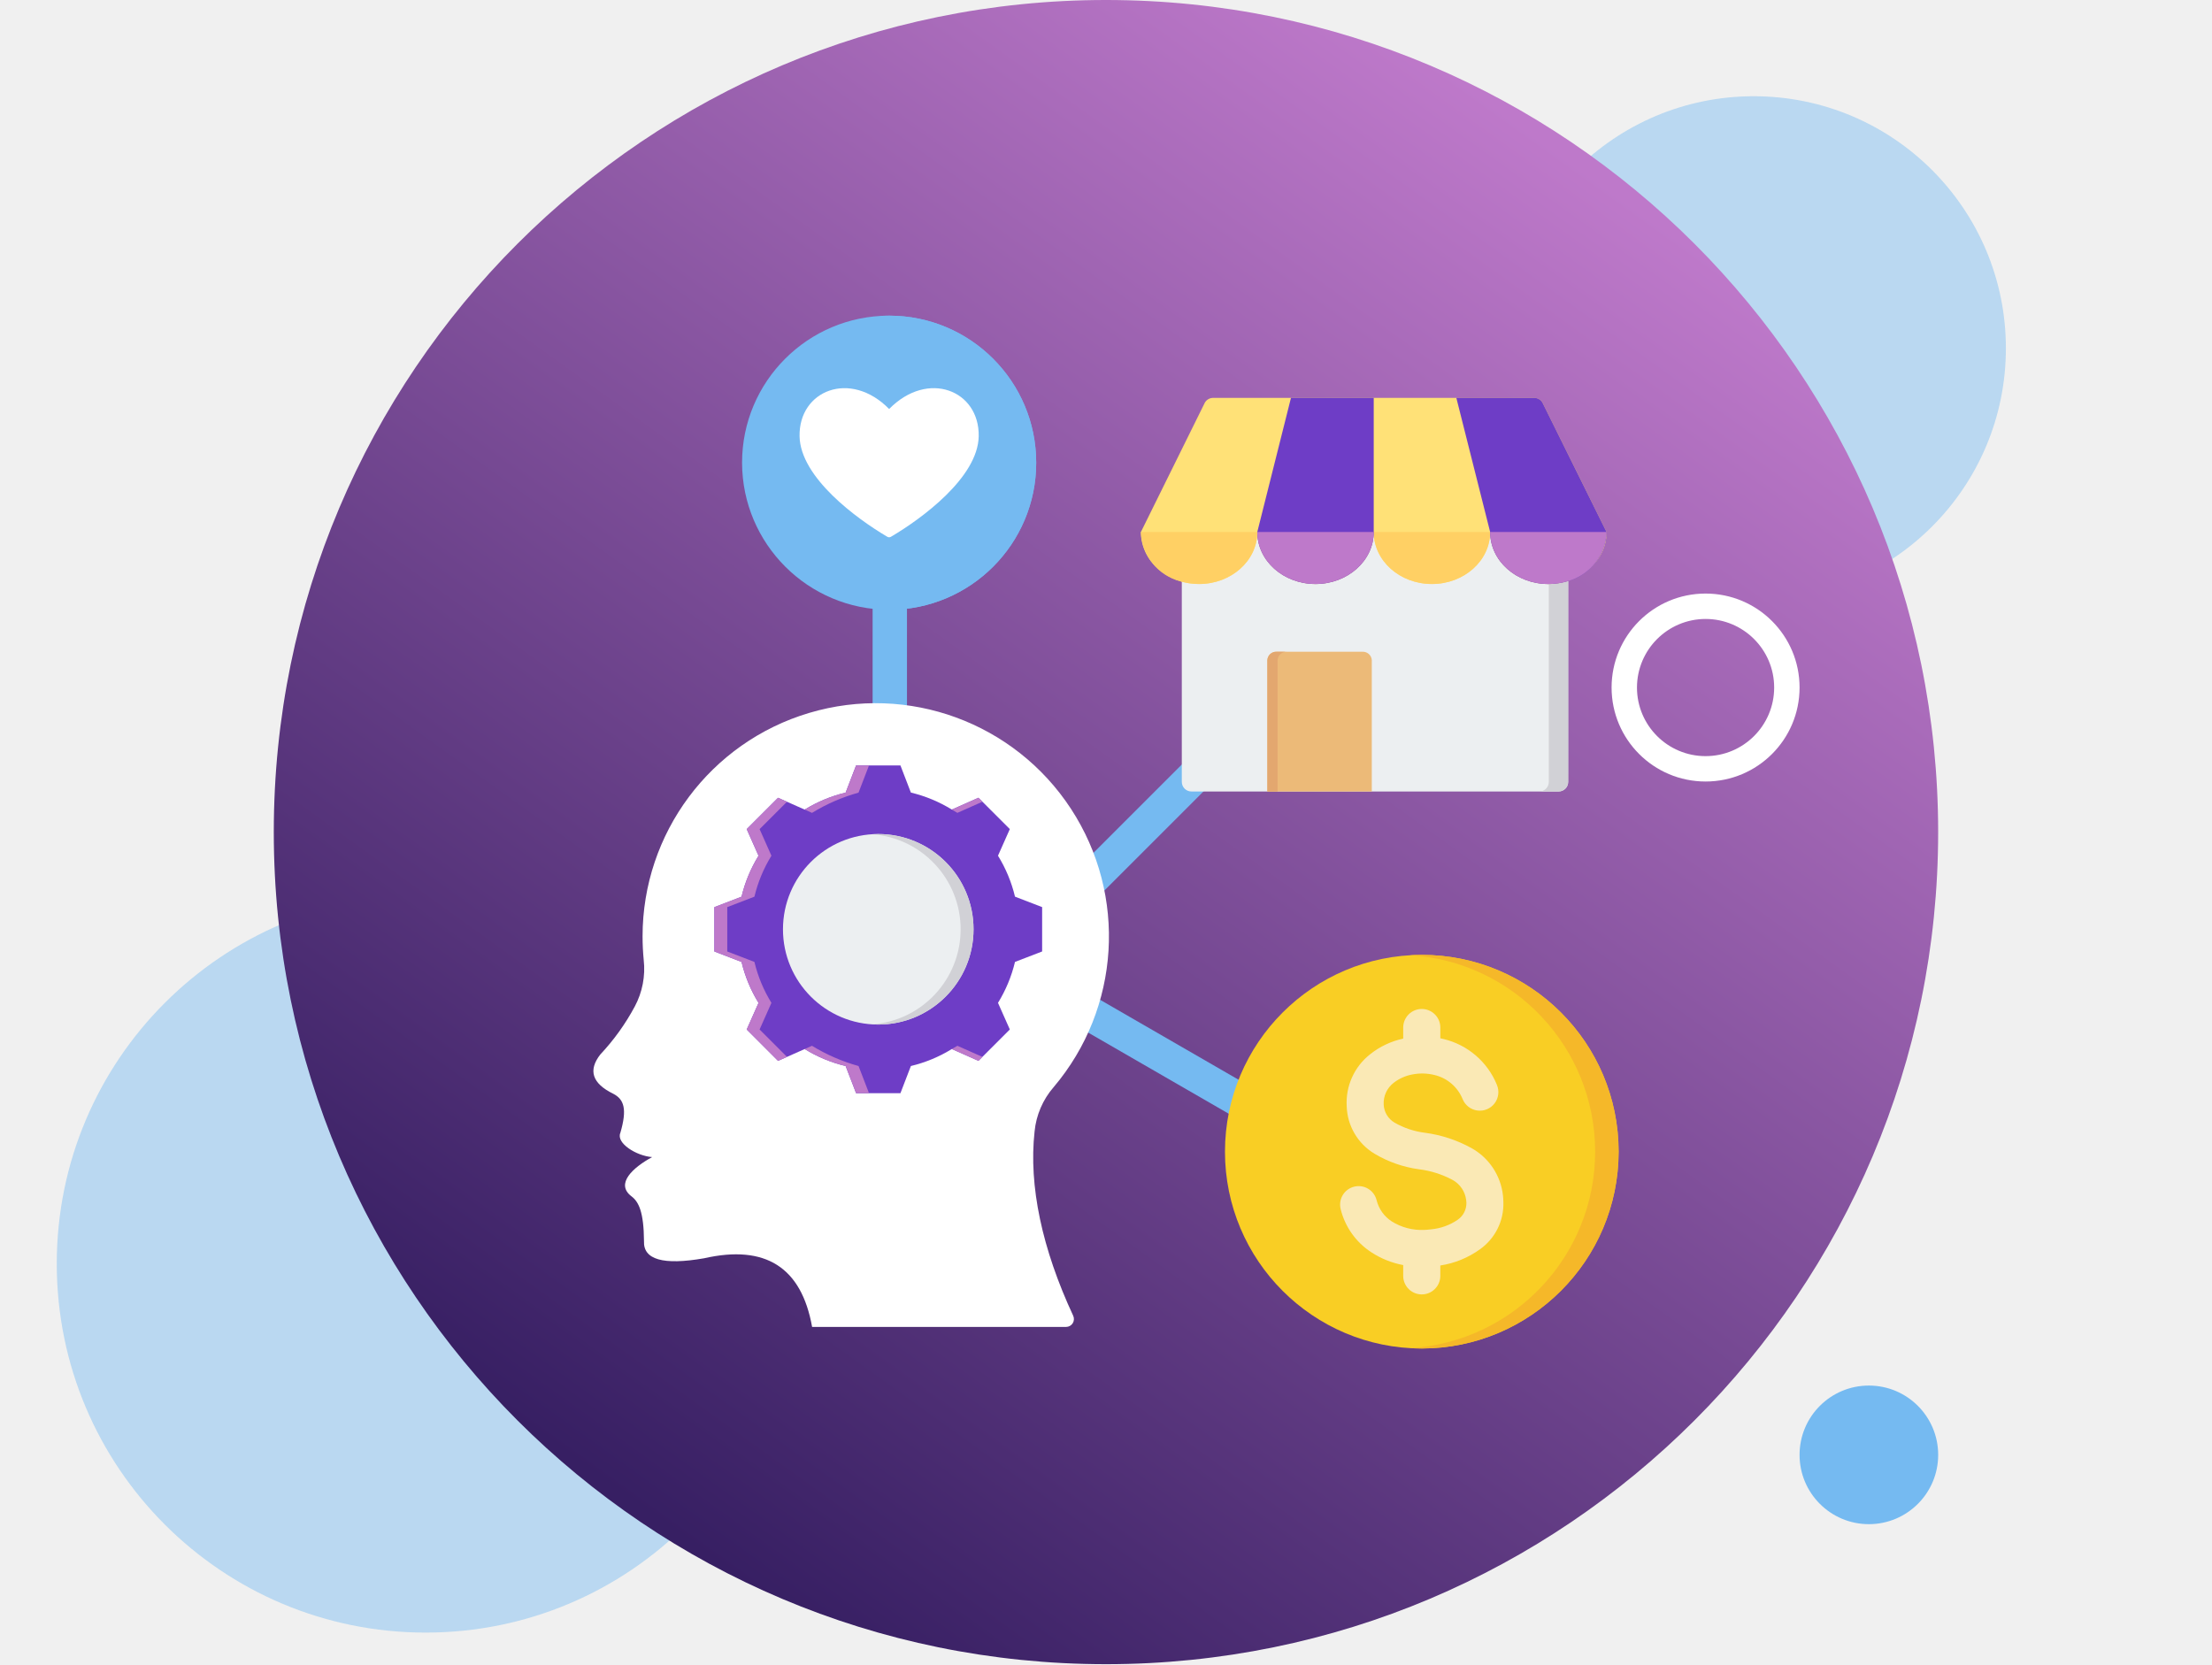
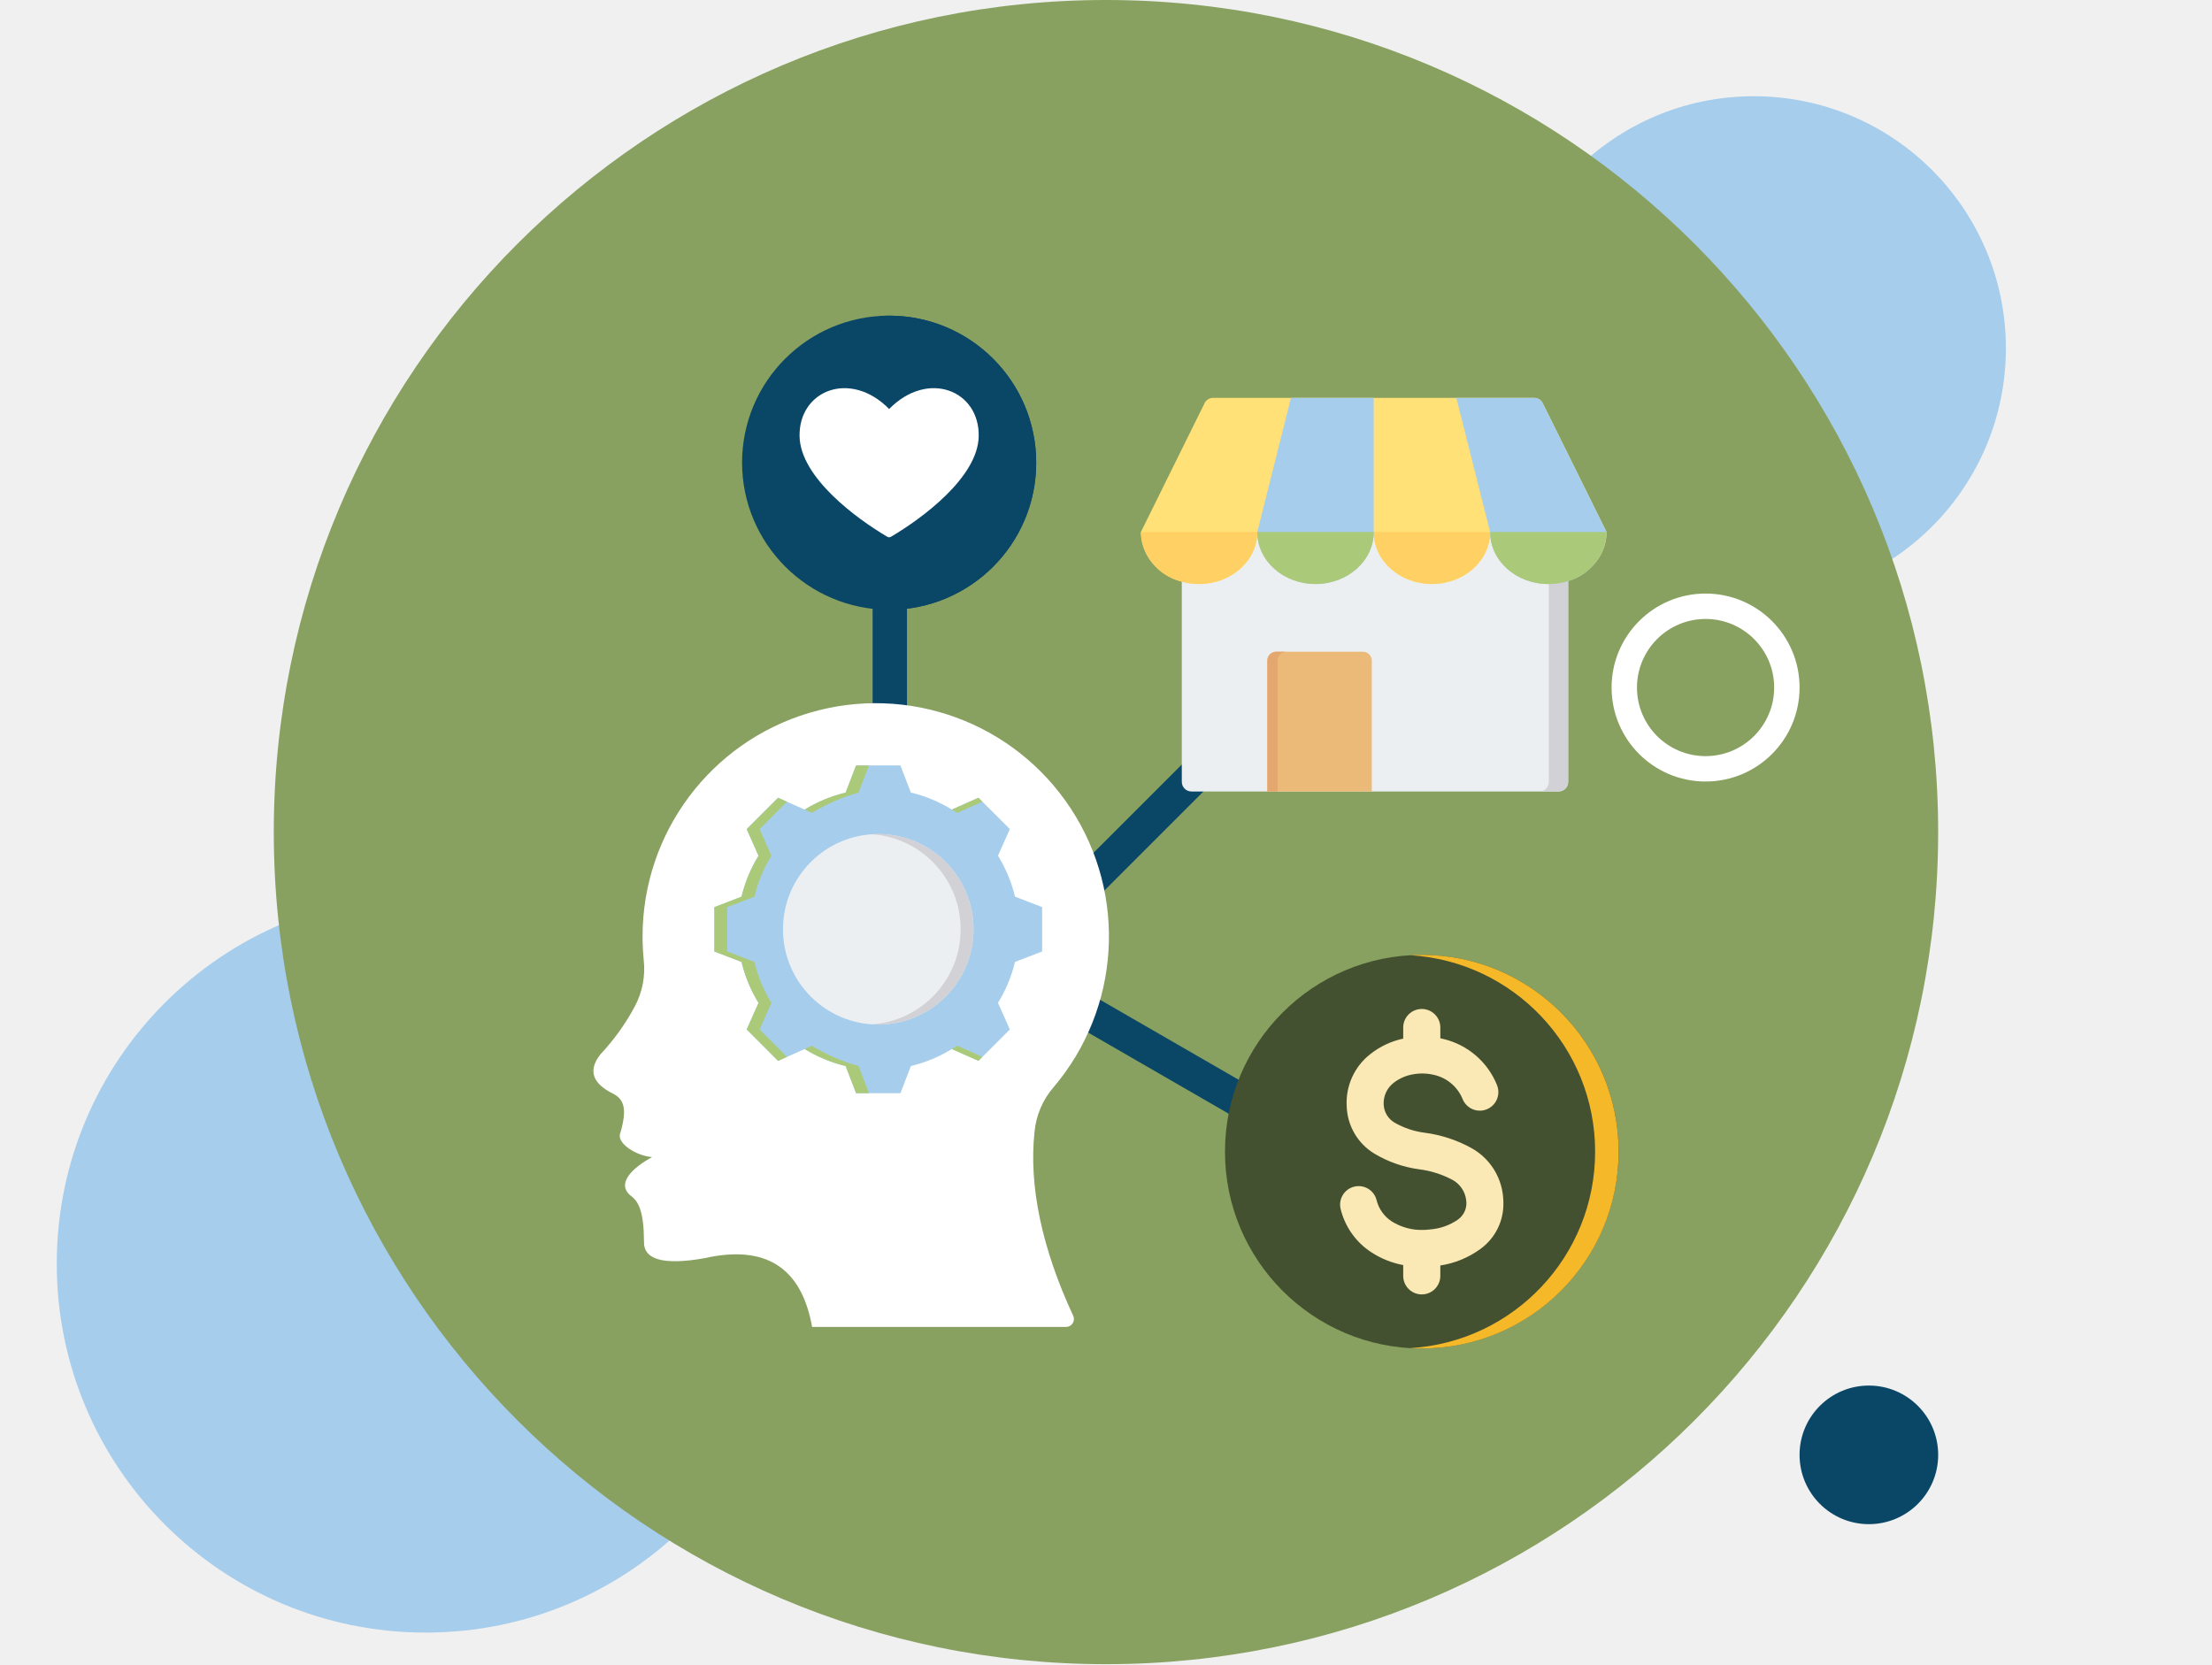
<svg xmlns="http://www.w3.org/2000/svg" width="299.17" height="225.103" viewBox="0 0 299.17 225.103">
-   <defs>
-     <linearGradient id="linear-gradient" x1="0.814" y1="0.117" x2="0.236" y2="0.921" gradientUnits="objectBoundingBox">
-       <stop offset="0" stop-color="#be79ca" />
-       <stop offset="1" stop-color="#371f63" />
-     </linearGradient>
-   </defs>
-   <g id="Grupo_1102801" data-name="Grupo 1102801" transform="translate(-1020.047 -1972.872)">
-     <g id="Grupo_1102744" data-name="Grupo 1102744" transform="translate(789.632 -2647.128)">
+   <g id="Grupo_1204392" data-name="Grupo 1204392" transform="translate(-1093.047 -1869.332)">
+     <g id="Grupo_1102744" data-name="Grupo 1102744" transform="translate(862.632 -2750.668)">
      <g id="Grupo_1099952" data-name="Grupo 1099952" transform="translate(12928.802 17229.016)">
-         <path id="Trazado_145968" data-name="Trazado 145968" d="M49.9,0a49.895,49.895,0,1,0,49.9,49.895A49.895,49.895,0,0,0,49.9,0Z" transform="translate(-12690.719 -12487.975)" fill="#75baf1" opacity="0.444" />
-         <path id="Trazado_145969" data-name="Trazado 145969" d="M34.094,0A34.094,34.094,0,1,0,68.187,34.094,34.094,34.094,0,0,0,34.094,0Z" transform="translate(-12495.28 -12595.998)" fill="#75baf1" opacity="0.444" />
+         <path id="Trazado_145968" data-name="Trazado 145968" d="M49.9,0a49.895,49.895,0,1,0,49.9,49.895A49.895,49.895,0,0,0,49.9,0Z" transform="translate(-12690.719 -12487.975)" fill="#a6cdec" />
+         <path id="Trazado_145969" data-name="Trazado 145969" d="M34.094,0A34.094,34.094,0,1,0,68.187,34.094,34.094,34.094,0,0,0,34.094,0Z" transform="translate(-12495.28 -12595.998)" fill="#a6cdec" />
        <rect id="Rectángulo_34812" data-name="Rectángulo 34812" width="299.17" height="224.377" transform="translate(-12698.387 -12608.653)" fill="none" />
-         <path id="Trazado_145967" data-name="Trazado 145967" d="M112.552,0A112.552,112.552,0,1,0,225.1,112.552,112.552,112.552,0,0,0,112.552,0Z" transform="translate(-12661.354 -12609.016)" fill="url(#linear-gradient)" />
-         <path id="Trazado_145971" data-name="Trazado 145971" d="M9.374,0a9.374,9.374,0,1,0,9.374,9.374A9.374,9.374,0,0,0,9.374,0Z" transform="translate(-12454.998 -12421.599)" fill="#75baf1" />
+         <path id="Trazado_145967" data-name="Trazado 145967" d="M112.552,0A112.552,112.552,0,1,0,225.1,112.552,112.552,112.552,0,0,0,112.552,0Z" transform="translate(-12661.354 -12609.016)" fill="#88a160" />
+         <path id="Trazado_145971" data-name="Trazado 145971" d="M9.374,0a9.374,9.374,0,1,0,9.374,9.374A9.374,9.374,0,0,0,9.374,0Z" transform="translate(-12454.998 -12421.599)" fill="#0a4666" />
        <path id="Elipse_4044" data-name="Elipse 4044" d="M12.712,3.436a9.277,9.277,0,1,1-9.277,9.277,9.287,9.287,0,0,1,9.277-9.277m0-3.436A12.712,12.712,0,1,0,25.425,12.712,12.712,12.712,0,0,0,12.712,0Z" transform="translate(-12480.423 -12528.729)" fill="#fff" />
      </g>
      <g id="psicografia" transform="translate(294.351 4648.17)">
        <g id="Grupo_1102783" data-name="Grupo 1102783" transform="translate(36.427 14.529)">
-           <path id="Trazado_877225" data-name="Trazado 877225" d="M146.331,66.736a2.324,2.324,0,1,1,4.648,0v45.937a2.324,2.324,0,1,1-4.648,0ZM199,99.788a2.324,2.324,0,1,1,3.287,3.287L169.8,135.557a2.324,2.324,0,0,1-3.287-3.287Zm10.2,61.205a2.324,2.324,0,0,1-2.324,4.025L167.093,142.05a2.324,2.324,0,0,1,2.324-4.025Z" transform="translate(-128.675 -49.922)" fill="#75baf1" fill-rule="evenodd" />
+           <path id="Trazado_877225" data-name="Trazado 877225" d="M146.331,66.736a2.324,2.324,0,1,1,4.648,0v45.937a2.324,2.324,0,1,1-4.648,0ZM199,99.788a2.324,2.324,0,1,1,3.287,3.287L169.8,135.557a2.324,2.324,0,0,1-3.287-3.287Zm10.2,61.205a2.324,2.324,0,0,1-2.324,4.025L167.093,142.05a2.324,2.324,0,0,1,2.324-4.025Z" transform="translate(-128.675 -49.922)" fill="#0a4666" fill-rule="evenodd" />
          <g id="Grupo_1102782" data-name="Grupo 1102782" transform="translate(0 0)">
-             <path id="Trazado_877226" data-name="Trazado 877226" d="M105.44,54.311A19.891,19.891,0,1,0,85.549,34.42,19.933,19.933,0,0,0,105.44,54.311Z" transform="translate(-85.549 -14.529)" fill="#75baf1" fill-rule="evenodd" />
-             <path id="Trazado_877227" data-name="Trazado 877227" d="M149.025,54.259a19.892,19.892,0,0,0,0-39.677q.72-.052,1.452-.053a19.891,19.891,0,1,1,0,39.782q-.732,0-1.452-.053Z" transform="translate(-130.586 -14.529)" fill="#75baf1" fill-rule="evenodd" />
+             <path id="Trazado_877226" data-name="Trazado 877226" d="M105.44,54.311A19.891,19.891,0,1,0,85.549,34.42,19.933,19.933,0,0,0,105.44,54.311Z" transform="translate(-85.549 -14.529)" fill="#0a4666" fill-rule="evenodd" />
+             <path id="Trazado_877227" data-name="Trazado 877227" d="M149.025,54.259a19.892,19.892,0,0,0,0-39.677q.72-.052,1.452-.053a19.891,19.891,0,1,1,0,39.782q-.732,0-1.452-.053Z" transform="translate(-130.586 -14.529)" fill="#0a4666" fill-rule="evenodd" />
          </g>
        </g>
        <g id="Grupo_1102784" data-name="Grupo 1102784" transform="translate(101.736 100.992)">
-           <path id="Trazado_877228" data-name="Trazado 877228" d="M337,365.424A26.621,26.621,0,1,1,363.627,338.8,26.671,26.671,0,0,1,337,365.424Z" transform="translate(-310.381 -312.182)" fill="#f9ce24" fill-rule="evenodd" />
+           <path id="Trazado_877228" data-name="Trazado 877228" d="M337,365.424A26.621,26.621,0,1,1,363.627,338.8,26.671,26.671,0,0,1,337,365.424Z" transform="translate(-310.381 -312.182)" fill="#445130" fill-rule="evenodd" />
          <path id="Trazado_877229" data-name="Trazado 877229" d="M421.6,338.8a26.624,26.624,0,0,0-25.032-26.576c.523-.029,1.054-.045,1.585-.045a26.621,26.621,0,1,1,0,53.242c-.531,0-1.062-.017-1.585-.045A26.624,26.624,0,0,0,421.6,338.8Z" transform="translate(-371.532 -312.182)" fill="#f5b829" fill-rule="evenodd" />
          <path id="Trazado_877230" data-name="Trazado 877230" d="M385.208,347.5a2.51,2.51,0,1,1-4.628,1.944,5.461,5.461,0,0,0-3.784-3.257,6.938,6.938,0,0,0-3.047-.074,5.854,5.854,0,0,0-2.512,1.137,3.472,3.472,0,0,0-1.334,2.932,2.983,2.983,0,0,0,1.47,2.442,10.967,10.967,0,0,0,4.11,1.371,17.875,17.875,0,0,1,6.3,2.076,8.384,8.384,0,0,1,4.254,6.428c.029.239.045.523.053.848a7.518,7.518,0,0,1-3.154,6.4,12.372,12.372,0,0,1-5.374,2.2V373.4a2.51,2.51,0,0,1-5.019,0v-1.507a11.923,11.923,0,0,1-4.32-1.738,9.74,9.74,0,0,1-4.142-5.843,2.5,2.5,0,0,1,4.863-1.194,4.8,4.8,0,0,0,2.042,2.862,7.61,7.61,0,0,0,4.357,1.157c.263-.008.585-.033.955-.078a7.607,7.607,0,0,0,3.619-1.3,2.721,2.721,0,0,0,1.174-2.3c0-.07-.012-.194-.033-.375a3.6,3.6,0,0,0-1.861-2.722,13,13,0,0,0-4.521-1.429,15.864,15.864,0,0,1-6.032-2.116,7.766,7.766,0,0,1-3.743-6.4,8.33,8.33,0,0,1,3.179-7.05,10.8,10.8,0,0,1,4.464-2.108V339.71a2.51,2.51,0,0,1,5.019,0v1.507c.148.033.3.066.445.1a10.4,10.4,0,0,1,7.2,6.177Z" transform="translate(-348.433 -329.934)" fill="#fae9b5" />
        </g>
        <g id="Grupo_1102785" data-name="Grupo 1102785" transform="translate(44.202 24.334)">
          <path id="Trazado_877231" data-name="Trazado 877231" d="M124.192,68.392c-4.145-2.435-11.772-8.023-11.874-13.6-.113-6.209,6.864-9.023,12.115-3.686,5.248-5.337,12.226-2.524,12.114,3.685-.1,5.576-7.729,11.166-11.874,13.6A.468.468,0,0,1,124.192,68.392Z" transform="translate(-112.316 -48.287)" fill="#fff" fill-rule="evenodd" />
        </g>
        <g id="Grupo_1102787" data-name="Grupo 1102787" transform="translate(90.368 25.649)">
          <path id="Trazado_877233" data-name="Trazado 877233" d="M290.29,102.723h52.257v37.442a1.3,1.3,0,0,1-1.3,1.3H291.607a1.3,1.3,0,0,1-1.317-1.3Z" transform="translate(-284.757 -88.224)" fill="#eceff1" fill-rule="evenodd" />
          <path id="Trazado_877234" data-name="Trazado 877234" d="M457.955,102.723h2.619v37.442a1.3,1.3,0,0,1-1.3,1.3h-2.635a1.3,1.3,0,0,0,1.317-1.3Z" transform="translate(-402.784 -88.224)" fill="#d1d1d6" fill-rule="evenodd" />
          <path id="Trazado_877235" data-name="Trazado 877235" d="M271.243,70.954l8.663-17.523a1.3,1.3,0,0,1,1.147-.62H324.4a1.3,1.3,0,0,1,1.147.62l8.679,17.523c0,3.89-3.533,7.036-7.873,7.036-4.355,0-7.873-3.146-7.873-7.036,0,3.89-3.533,7.036-7.873,7.036-4.355,0-7.873-3.146-7.873-7.036,0,3.89-3.533,7.036-7.873,7.036-4.355,0-7.873-3.146-7.873-7.036,0,3.89-3.533,7.036-7.873,7.036-4.355,0-7.873-3.146-7.873-7.036Z" transform="translate(-271.243 -52.811)" fill="#ffe177" fill-rule="evenodd" />
          <path id="Trazado_877236" data-name="Trazado 877236" d="M279.116,122.3c4.339,0,7.873-3.146,7.873-7.036H271.243a7.164,7.164,0,0,0,5.347,6.679A8.958,8.958,0,0,0,279.116,122.3Zm23.618-7.036c0,3.89,3.518,7.036,7.873,7.036,4.339,0,7.873-3.146,7.873-7.036Z" transform="translate(-271.243 -97.125)" fill="#ffd064" fill-rule="evenodd" />
-           <path id="Trazado_877237" data-name="Trazado 877237" d="M372.684,70.954l-8.679-17.523a1.3,1.3,0,0,0-1.147-.62H352.367l4.572,18.143c0,3.89,3.518,7.036,7.873,7.036a8.926,8.926,0,0,0,2.51-.356A7.179,7.179,0,0,0,372.684,70.954Zm-39.364,7.036c4.34,0,7.873-3.146,7.873-7.036V52.811H330l-4.556,18.143C325.448,74.843,328.966,77.989,333.321,77.989Z" transform="translate(-309.702 -52.811)" fill="#6e3dc6" fill-rule="evenodd" />
-           <path id="Trazado_877238" data-name="Trazado 877238" d="M356.939,115.268c0,3.89,3.518,7.036,7.873,7.036a8.926,8.926,0,0,0,2.51-.356,7.179,7.179,0,0,0,5.362-6.679ZM333.321,122.3c4.34,0,7.873-3.146,7.873-7.036H325.448C325.448,119.158,328.966,122.3,333.321,122.3Z" transform="translate(-309.702 -97.125)" fill="#be79ca" fill-rule="evenodd" />
+           <path id="Trazado_877237" data-name="Trazado 877237" d="M372.684,70.954l-8.679-17.523a1.3,1.3,0,0,0-1.147-.62H352.367l4.572,18.143c0,3.89,3.518,7.036,7.873,7.036a8.926,8.926,0,0,0,2.51-.356A7.179,7.179,0,0,0,372.684,70.954Zm-39.364,7.036c4.34,0,7.873-3.146,7.873-7.036V52.811H330l-4.556,18.143C325.448,74.843,328.966,77.989,333.321,77.989Z" transform="translate(-309.702 -52.811)" fill="#a6cdec" fill-rule="evenodd" />
+           <path id="Trazado_877238" data-name="Trazado 877238" d="M356.939,115.268c0,3.89,3.518,7.036,7.873,7.036a8.926,8.926,0,0,0,2.51-.356,7.179,7.179,0,0,0,5.362-6.679ZM333.321,122.3c4.34,0,7.873-3.146,7.873-7.036H325.448C325.448,119.158,328.966,122.3,333.321,122.3Z" transform="translate(-309.702 -97.125)" fill="#aaca79" fill-rule="evenodd" />
          <g id="Grupo_1102786" data-name="Grupo 1102786" transform="translate(17.104 34.338)">
            <path id="Trazado_877239" data-name="Trazado 877239" d="M331.388,171.02h11.586a1.215,1.215,0,0,1,1.276,1.132v17.772H330.124V172.152A1.2,1.2,0,0,1,331.388,171.02Z" transform="translate(-330.124 -171.02)" fill="#ecba78" fill-rule="evenodd" />
            <path id="Trazado_877240" data-name="Trazado 877240" d="M331.51,189.925h-1.386V172.152a1.2,1.2,0,0,1,1.264-1.132h1.386a1.2,1.2,0,0,0-1.264,1.132Z" transform="translate(-330.124 -171.02)" fill="#e3a76f" fill-rule="evenodd" />
          </g>
        </g>
        <g id="Grupo_1102788" data-name="Grupo 1102788" transform="translate(16.316 66.949)">
          <path id="Trazado_877241" data-name="Trazado 877241" d="M80.247,279.356H45.9q-2.161-12.113-14.608-9.288-8.3,1.443-8.129-2.325c-.03-3.891-.693-5.308-1.7-6.061-2.224-1.709.251-3.915,2.8-5.3-2.14-.167-4.889-1.889-4.3-3.27.95-3.239.5-4.543-.962-5.3q-4.268-2.089-1.739-5.32a30.494,30.494,0,0,0,4.656-6.485,10.777,10.777,0,0,0,1.207-6.3c-.1-1.046-.155-2.1-.155-3.18a31.539,31.539,0,1,1,55.606,20.382,10.718,10.718,0,0,0-2.588,6.019c-.807,7.346,1.016,15.87,5.224,24.913a1.064,1.064,0,0,1-.962,1.512Z" transform="translate(-16.316 -194.987)" fill="#fff" fill-rule="evenodd" />
        </g>
        <g id="Grupo_1102789" data-name="Grupo 1102789" transform="translate(32.684 75.368)">
-           <path id="Trazado_877243" data-name="Trazado 877243" d="M90.416,227.642a18.9,18.9,0,0,0-5.539,2.3l-3.6-1.6-4.241,4.241,1.6,3.6a18.9,18.9,0,0,0-2.3,5.539l-3.673,1.413v6l3.673,1.413a18.914,18.914,0,0,0,2.3,5.537l-1.6,3.6,4.241,4.243,3.6-1.6a18.9,18.9,0,0,0,5.539,2.3l1.413,3.67h6l1.413-3.673a18.914,18.914,0,0,0,5.537-2.3l3.6,1.6,4.243-4.243-1.6-3.6a18.964,18.964,0,0,0,2.3-5.539l3.67-1.413v-6l-3.67-1.413a18.906,18.906,0,0,0-2.3-5.539l1.6-3.6-4.243-4.241-3.6,1.6a18.959,18.959,0,0,0-5.539-2.3l-1.413-3.673h-6Z" transform="translate(-72.665 -223.969)" fill="#6e3dc6" fill-rule="evenodd" />
-           <path id="Trazado_877244" data-name="Trazado 877244" d="M82.487,228.877l-1.21-.537-4.241,4.241,1.6,3.6a18.9,18.9,0,0,0-2.3,5.539l-3.673,1.413v6l3.673,1.413a18.914,18.914,0,0,0,2.3,5.537l-1.6,3.6,4.241,4.243,1.21-.537-3.707-3.707,1.6-3.6a18.914,18.914,0,0,1-2.3-5.537l-3.673-1.413v-6l3.673-1.413a18.9,18.9,0,0,1,2.3-5.539l-1.6-3.6Zm26.428,0-.537-.537-3.6,1.6c.254.141.505.288.751.442Zm-18.5-1.236a18.9,18.9,0,0,0-5.539,2.3l.992.442a24.72,24.72,0,0,1,6.293-2.738l1.413-3.673H91.829Zm14.363,34.685,3.6,1.6.537-.537-3.382-1.5Q105.164,262.114,104.779,262.327Zm-19.9,0a18.906,18.906,0,0,0,5.539,2.3l1.413,3.67h1.746l-1.413-3.67a24.777,24.777,0,0,1-6.3-2.738Z" transform="translate(-72.665 -223.969)" fill="#be79ca" fill-rule="evenodd" />
+           <path id="Trazado_877243" data-name="Trazado 877243" d="M90.416,227.642a18.9,18.9,0,0,0-5.539,2.3l-3.6-1.6-4.241,4.241,1.6,3.6a18.9,18.9,0,0,0-2.3,5.539l-3.673,1.413v6l3.673,1.413a18.914,18.914,0,0,0,2.3,5.537l-1.6,3.6,4.241,4.243,3.6-1.6a18.9,18.9,0,0,0,5.539,2.3l1.413,3.67h6l1.413-3.673a18.914,18.914,0,0,0,5.537-2.3l3.6,1.6,4.243-4.243-1.6-3.6a18.964,18.964,0,0,0,2.3-5.539l3.67-1.413v-6l-3.67-1.413a18.906,18.906,0,0,0-2.3-5.539l1.6-3.6-4.243-4.241-3.6,1.6a18.959,18.959,0,0,0-5.539-2.3l-1.413-3.673h-6Z" transform="translate(-72.665 -223.969)" fill="#a6cdec" fill-rule="evenodd" />
+           <path id="Trazado_877244" data-name="Trazado 877244" d="M82.487,228.877l-1.21-.537-4.241,4.241,1.6,3.6a18.9,18.9,0,0,0-2.3,5.539l-3.673,1.413v6l3.673,1.413a18.914,18.914,0,0,0,2.3,5.537l-1.6,3.6,4.241,4.243,1.21-.537-3.707-3.707,1.6-3.6a18.914,18.914,0,0,1-2.3-5.537l-3.673-1.413v-6l3.673-1.413a18.9,18.9,0,0,1,2.3-5.539l-1.6-3.6Zm26.428,0-.537-.537-3.6,1.6c.254.141.505.288.751.442Zm-18.5-1.236a18.9,18.9,0,0,0-5.539,2.3l.992.442a24.72,24.72,0,0,1,6.293-2.738l1.413-3.673H91.829Zm14.363,34.685,3.6,1.6.537-.537-3.382-1.5Q105.164,262.114,104.779,262.327Zm-19.9,0a18.906,18.906,0,0,0,5.539,2.3l1.413,3.67h1.746l-1.413-3.67a24.777,24.777,0,0,1-6.3-2.738Z" transform="translate(-72.665 -223.969)" fill="#aaca79" fill-rule="evenodd" />
          <path id="Trazado_877245" data-name="Trazado 877245" d="M117.489,255.906a12.886,12.886,0,1,0,12.884,12.887A12.887,12.887,0,0,0,117.489,255.906Z" transform="translate(-95.325 -246.629)" fill="#eceff1" fill-rule="evenodd" />
          <path id="Trazado_877246" data-name="Trazado 877246" d="M146.831,255.906c-.293,0-.584.01-.874.031a12.885,12.885,0,0,1,0,25.711c.29.018.581.029.874.029a12.886,12.886,0,0,0,0-25.772Z" transform="translate(-124.667 -246.629)" fill="#d1d1d6" fill-rule="evenodd" />
        </g>
      </g>
    </g>
  </g>
</svg>
